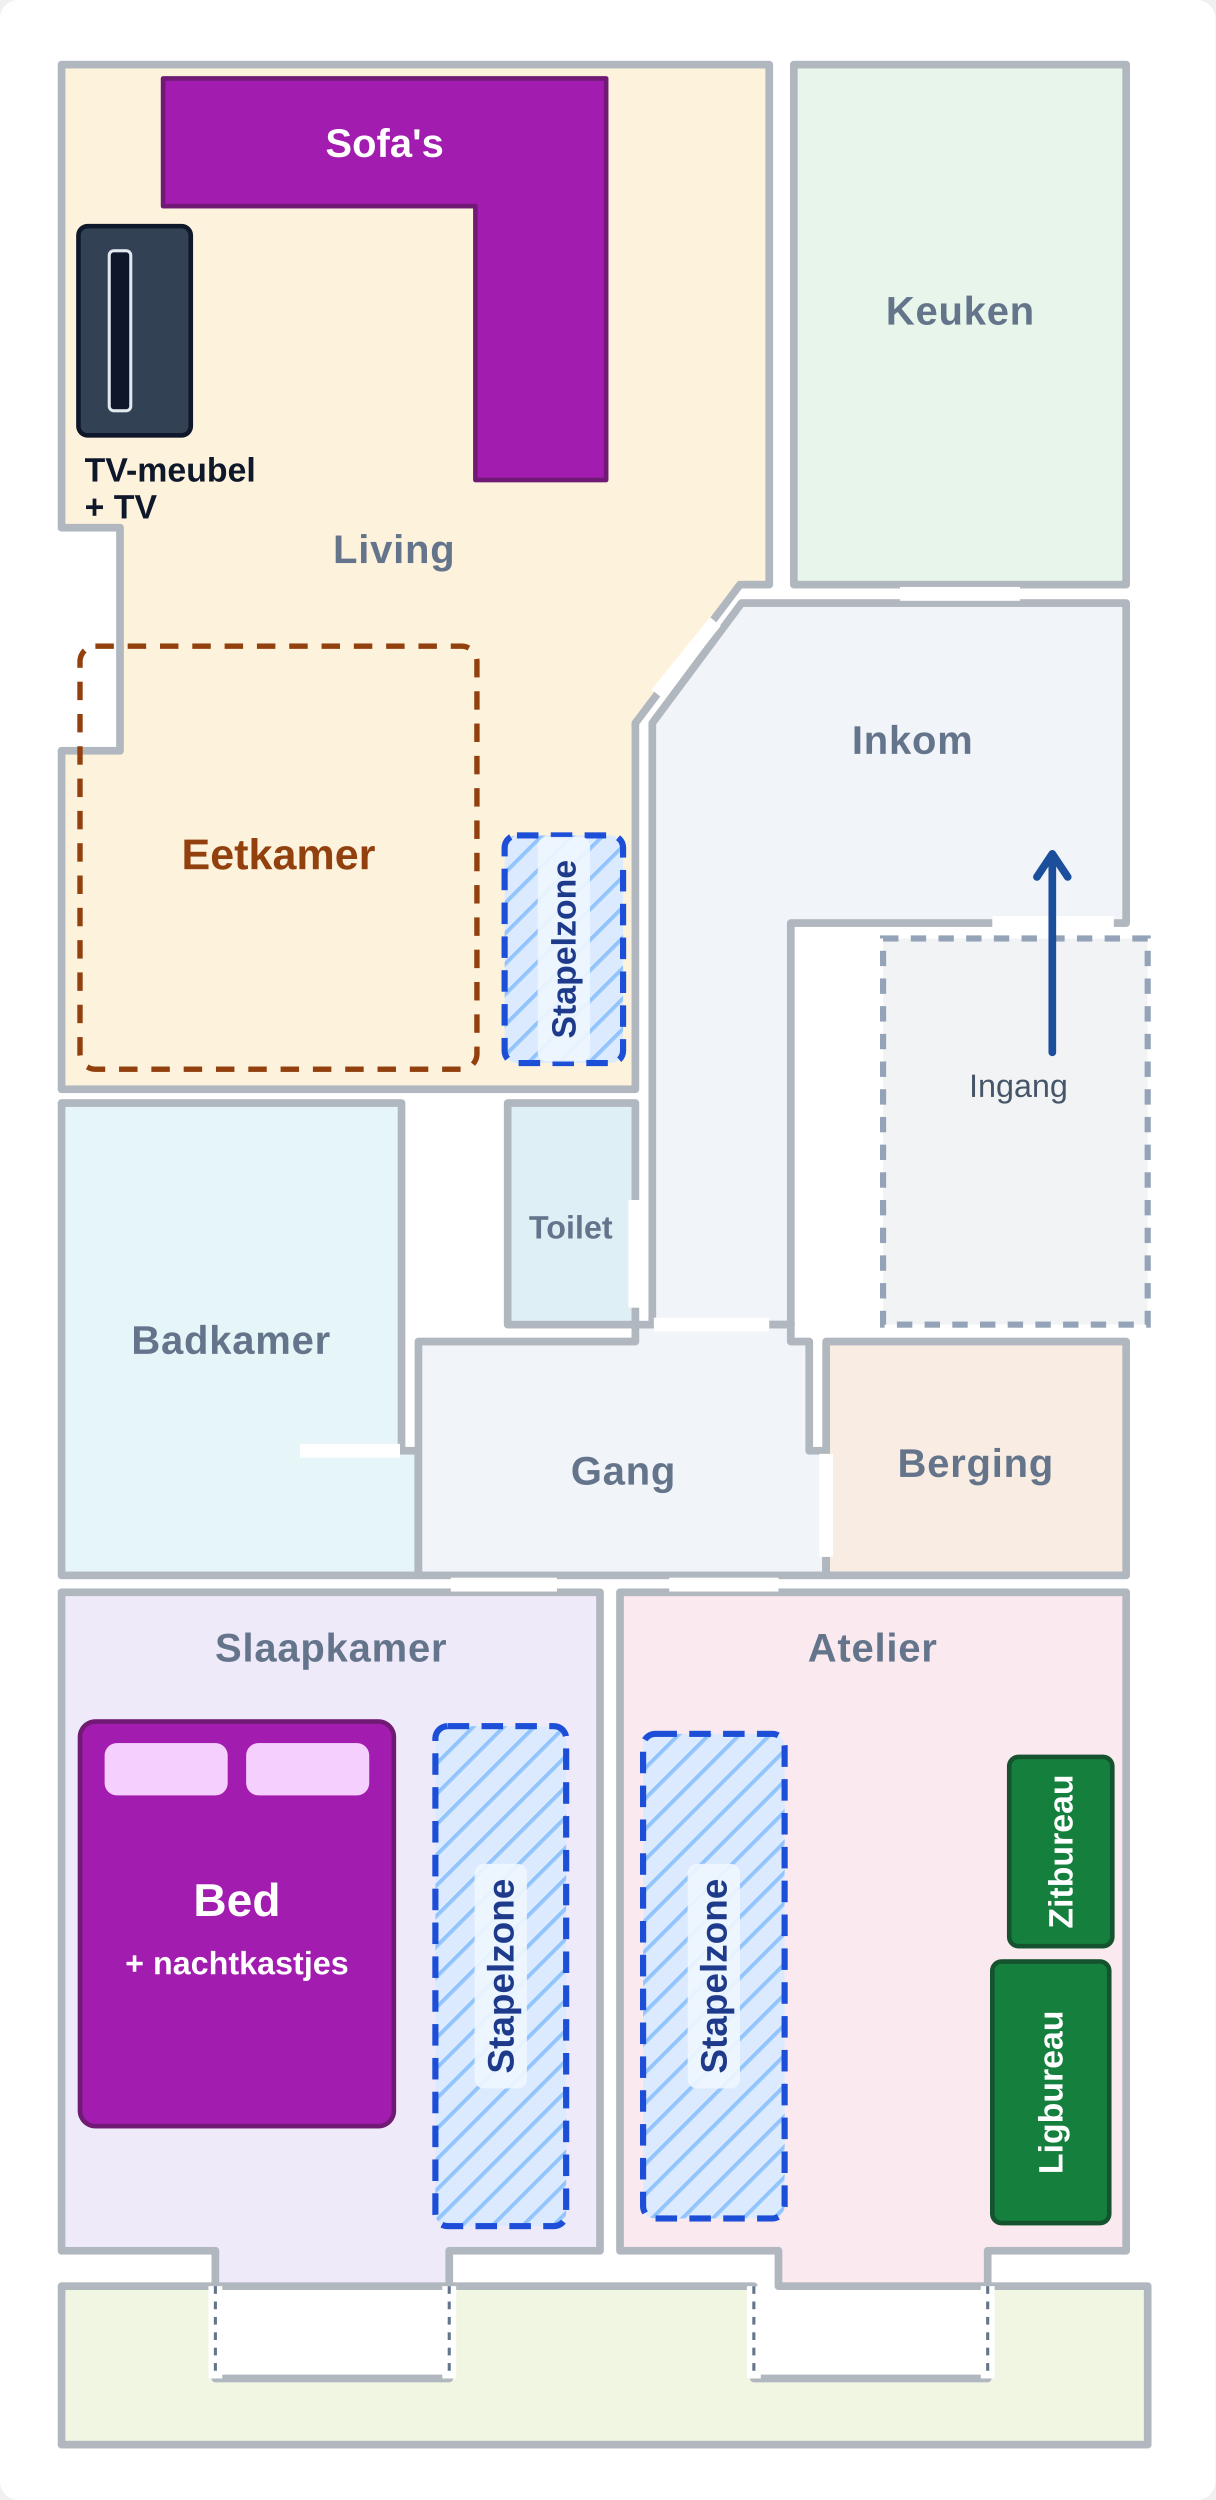
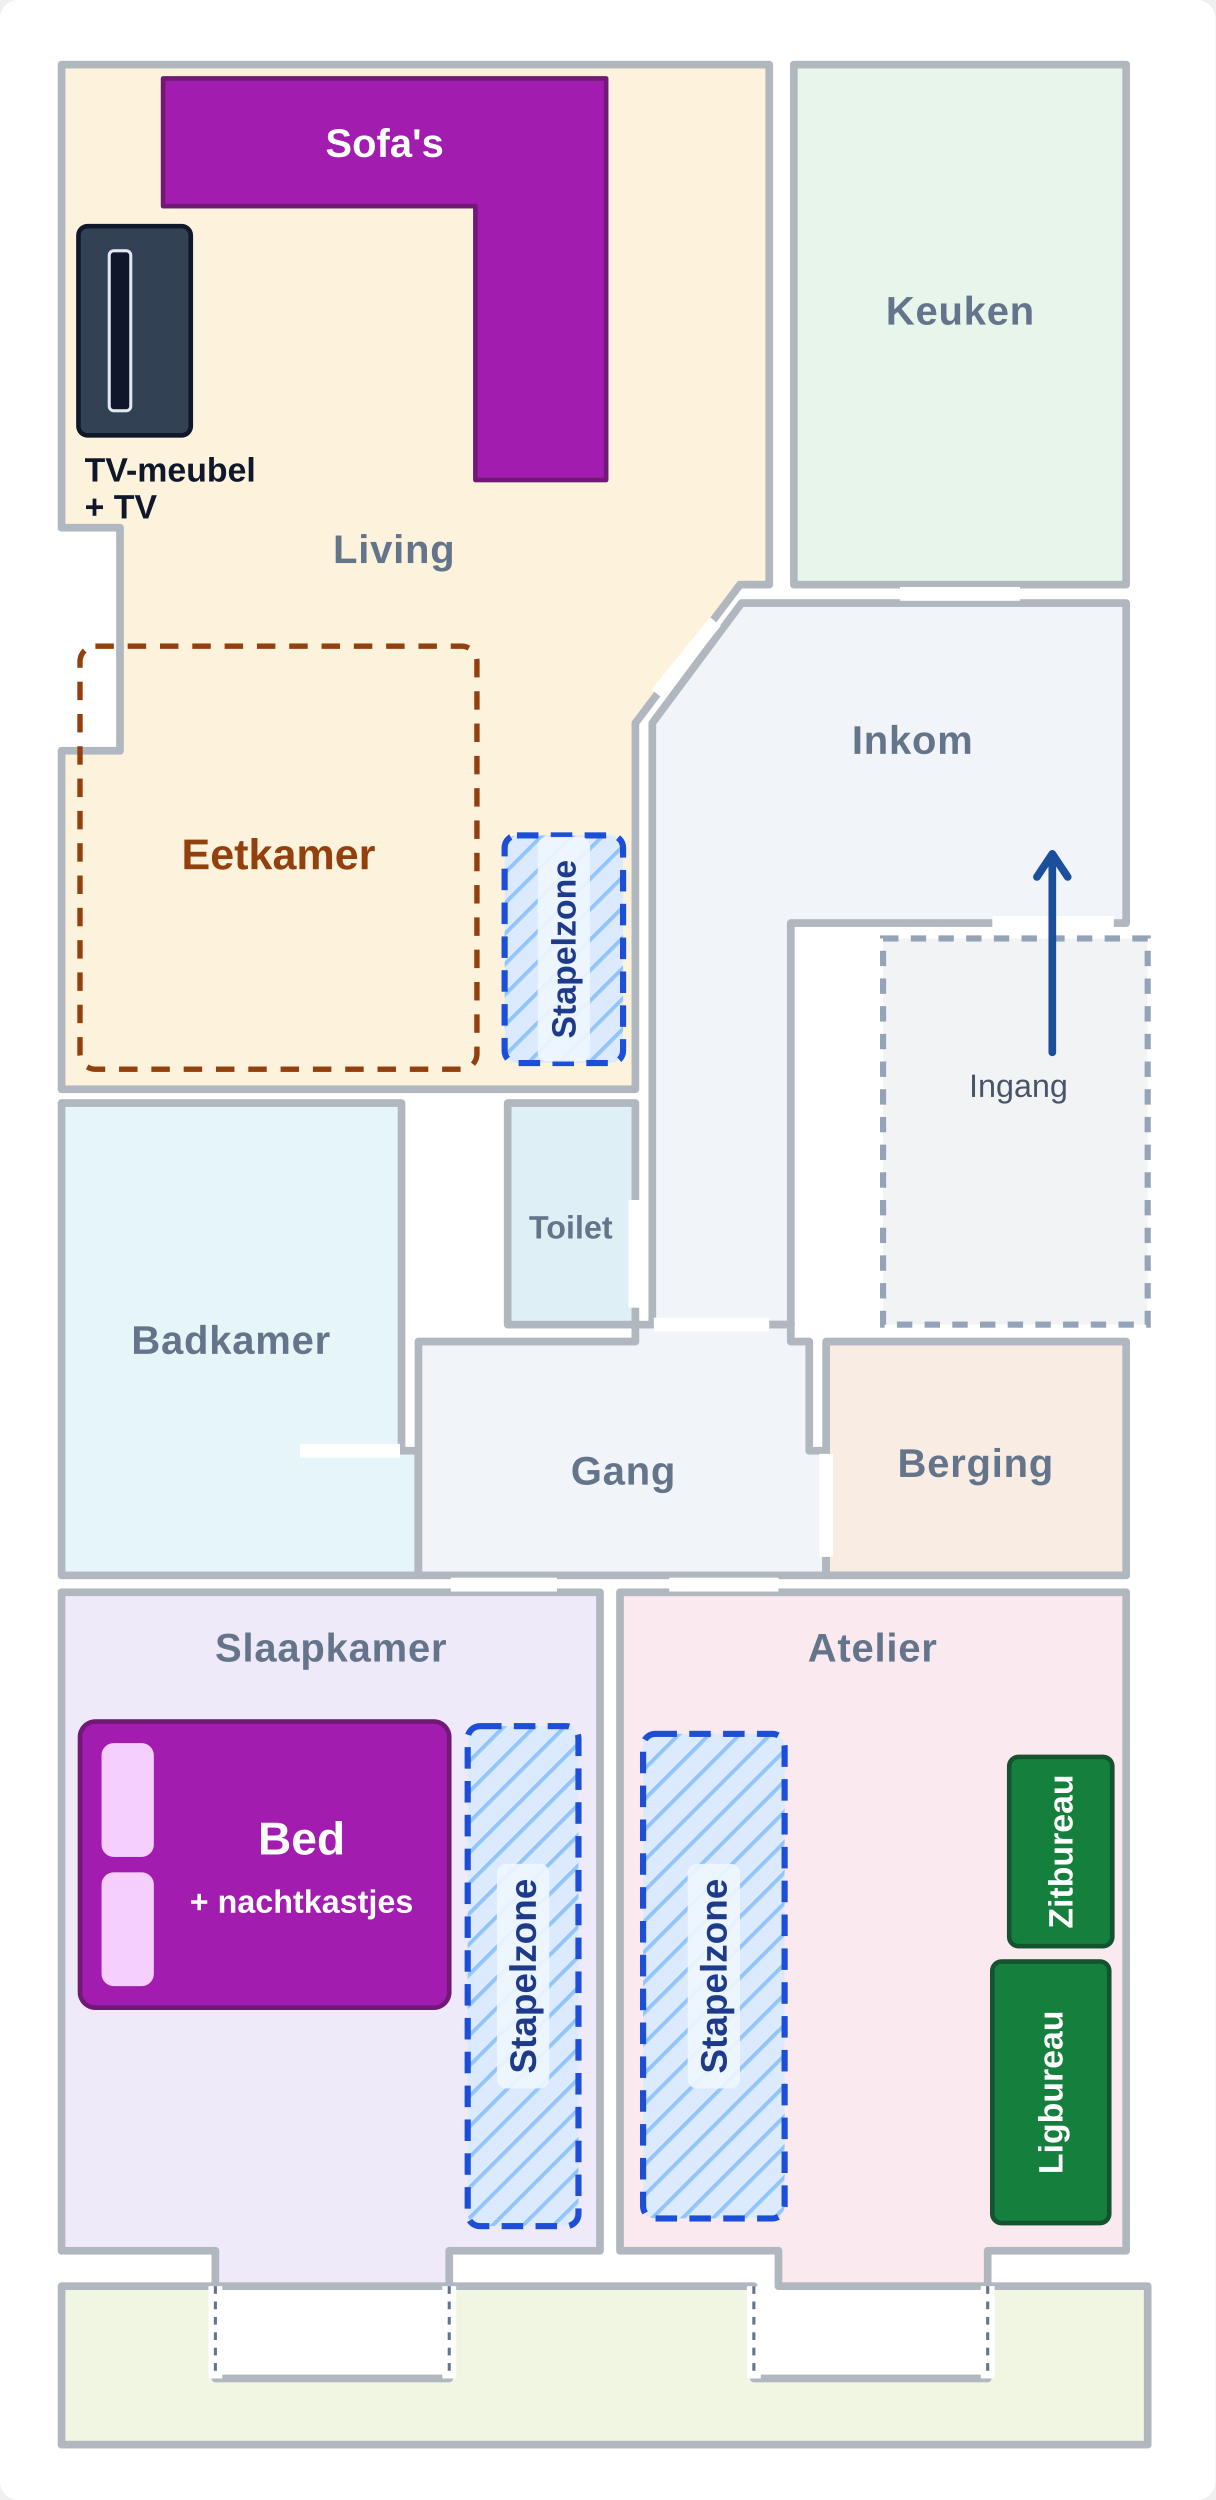
<svg xmlns="http://www.w3.org/2000/svg" viewBox="195 20 790 1625" width="790" height="1625" role="img" aria-labelledby="title desc">
  <rect x="195" y="20" width="790" height="1625" rx="12" fill="#fff" />
  <g id="kamers" opacity=".38">
    <polygon id="living" stroke="#334155" stroke-width="5" stroke-linejoin="round" fill="#f9dfa4" points="235,62 695,62 695,400 676,400 608,490 608,728 235,728 235,508 273,508 273,363 235,363" />
    <polygon id="keuken" stroke="#334155" stroke-width="5" stroke-linejoin="round" fill="#bfe5c8" points="711,62 927,62 927,400 711,400" />
    <polygon id="inkom" stroke="#334155" stroke-width="5" stroke-linejoin="round" fill="#dbe4ef" points="677,412 927,412 927,620 709,620 709,881 619,881 619,490" />
    <polygon id="badkamer" stroke="#334155" stroke-width="5" stroke-linejoin="round" fill="#bde6ed" points="235,737 456,737 456,963 467,963 467,1044 235,1044" />
    <polygon id="toilet" stroke="#334155" stroke-width="5" stroke-linejoin="round" fill="#a8d6e4" points="525,737 608,737 608,881 525,881" />
    <polygon id="gang" stroke="#334155" stroke-width="5" stroke-linejoin="round" fill="#dbe4ef" points="467,892 608,892 608,881 709,881 709,892 721,892 721,963 732,963 732,1044 467,1044" />
    <polygon id="berging" stroke="#334155" stroke-width="5" stroke-linejoin="round" fill="#edcdb6" points="732,892 927,892 927,1044 732,1044" />
    <polygon id="slaapkamer-rechts-straatzicht" stroke="#334155" stroke-width="5" stroke-linejoin="round" fill="#d6c9ee" points="235,1055 585,1055 585,1483 487,1483 487,1506 335,1506 335,1483 235,1483" />
    <polygon id="slaapkamer-links-straatzicht" stroke="#334155" stroke-width="5" stroke-linejoin="round" fill="#f1c4d4" points="598,1055 927,1055 927,1483 837,1483 837,1506 701,1506 701,1483 598,1483" />
    <polygon id="balkon" stroke="#334155" stroke-width="5" stroke-linejoin="round" fill="#d8e8b4" points="235,1506 335,1506 335,1566 487,1566 487,1506 685,1506 685,1566 837,1566 837,1506 941,1506 941,1609 235,1609" />
  </g>
  <polygon id="traphal" fill="#f1f3f5" stroke="#94a3b8" stroke-width="4" stroke-dasharray="10 8" points="769,630 941,630 941,881 769,881" />
  <path stroke="#fff" stroke-width="9" fill="none" d="M622 471 L660 424 M780 406 H858 M840 620 H919 M608 800 V870 M620 881 H695 M390 963 H455 M732 965 V1032 M488 1050 H557 M630 1050 H701 M335 1506 V1566 M487 1506 V1566 M685 1506 V1566 M837 1506 V1566" />
  <path stroke="#64748b" stroke-width="2" stroke-dasharray="5 5" d="M335 1506 V1566 M487 1506 V1566 M685 1506 V1566 M837 1506 V1566" />
  <defs>
    <pattern id="hatch" width="14" height="14" patternUnits="userSpaceOnUse" patternTransform="rotate(45)">
      <rect width="14" height="14" fill="#dbeafe" />
      <line x1="0" y1="0" x2="0" y2="14" stroke="#93c5fd" stroke-width="5" />
    </pattern>
  </defs>
  <g id="kamerlabels">
    <text x="451" y="386" font-family="Arial,Helvetica,sans-serif" text-anchor="middle" fill="#64748b" font-size="26" font-weight="600" letter-spacing=".5">Living</text>
    <text x="819" y="231" font-family="Arial,Helvetica,sans-serif" text-anchor="middle" fill="#64748b" font-size="26" font-weight="600" letter-spacing=".5">Keuken</text>
    <text x="788" y="510" font-family="Arial,Helvetica,sans-serif" text-anchor="middle" fill="#64748b" font-size="26" font-weight="600" letter-spacing=".5">Inkom</text>
    <text x="566" y="825" font-family="Arial,Helvetica,sans-serif" text-anchor="middle" fill="#64748b" font-size="21" font-weight="600">Toilet</text>
    <text x="345" y="900" font-family="Arial,Helvetica,sans-serif" text-anchor="middle" fill="#64748b" font-size="26" font-weight="600" letter-spacing=".5">Badkamer</text>
    <text x="600" y="985" font-family="Arial,Helvetica,sans-serif" text-anchor="middle" fill="#64748b" font-size="26" font-weight="600" letter-spacing=".5">Gang</text>
    <text x="829" y="980" font-family="Arial,Helvetica,sans-serif" text-anchor="middle" fill="#64748b" font-size="26" font-weight="600" letter-spacing=".5">Berging</text>
    <text x="410" y="1100" font-family="Arial,Helvetica,sans-serif" text-anchor="middle" fill="#64748b" font-size="26" font-weight="600" letter-spacing=".5">Slaapkamer</text>
    <text x="762" y="1100" font-family="Arial,Helvetica,sans-serif" text-anchor="middle" fill="#64748b" font-size="26" font-weight="600" letter-spacing=".5">Atelier</text>
  </g>
  <g id="eetkamer">
    <rect x="247" y="440" width="258" height="275" rx="10" fill="none" stroke="#92400e" stroke-width="3.5" stroke-dasharray="12 9" />
    <text x="376" y="585" font-family="Arial,Helvetica,sans-serif" text-anchor="middle" fill="#92400e" font-size="28" font-weight="700">Eetkamer</text>
  </g>
  <g id="meubels" stroke-linejoin="round">
    <polygon points="301,71 589,71 589,332 504,332 504,154 301,154" fill="#a21caf" stroke="#701a75" stroke-width="3" />
    <text x="445" y="113" font-family="Arial,Helvetica,sans-serif" text-anchor="middle" dominant-baseline="central" fill="#fff" font-size="26" font-weight="700">Sofa's</text>
    <rect x="246" y="167" width="73" height="136" rx="6" fill="#334155" stroke="#0f172a" stroke-width="3" />
    <rect x="266" y="183" width="14" height="104" rx="3" fill="#0f172a" stroke="#e2e8f0" stroke-width="2" />
    <text x="250" y="333" font-family="Arial,Helvetica,sans-serif" fill="#0f172a" font-size="22" font-weight="700">TV-meubel</text>
    <text x="250" y="357" font-family="Arial,Helvetica,sans-serif" fill="#0f172a" font-size="22" font-weight="700">+ TV</text>
    <rect x="523" y="563" width="77" height="148" rx="8" fill="url(#hatch)" stroke="#1d4ed8" stroke-width="4" stroke-dasharray="14 8" />
    <rect x="544.5" y="564.0" width="34" height="146" rx="6" fill="#eff6ff" fill-opacity=".92" />
    <text x="561.5" y="637.0" transform="rotate(-90 561.5 637.0)" font-family="Arial,Helvetica,sans-serif" text-anchor="middle" dominant-baseline="central" fill="#1e3a8a" font-size="22" font-weight="700">Stapelzone</text>
-     <rect x="478" y="1142" width="85" height="325" rx="8" fill="url(#hatch)" stroke="#1d4ed8" stroke-width="4" stroke-dasharray="14 8" />
-     <rect x="503.5" y="1231.5" width="34" height="146" rx="6" fill="#eff6ff" fill-opacity=".92" />
-     <text x="520.5" y="1304.5" transform="rotate(-90 520.5 1304.5)" font-family="Arial,Helvetica,sans-serif" text-anchor="middle" dominant-baseline="central" fill="#1e3a8a" font-size="24" font-weight="700">Stapelzone</text>
+     <rect x="499" y="1142" width="72" height="325" rx="8" fill="url(#hatch)" stroke="#1d4ed8" stroke-width="4" stroke-dasharray="14 8" />
+     <rect x="518" y="1231.5" width="34" height="146" rx="6" fill="#eff6ff" fill-opacity=".92" />
+     <text x="535" y="1304.5" transform="rotate(-90 535 1304.5)" font-family="Arial,Helvetica,sans-serif" text-anchor="middle" dominant-baseline="central" fill="#1e3a8a" font-size="24" font-weight="700">Stapelzone</text>
    <rect x="613" y="1147" width="92" height="315" rx="8" fill="url(#hatch)" stroke="#1d4ed8" stroke-width="4" stroke-dasharray="14 8" />
    <rect x="642.0" y="1231.5" width="34" height="146" rx="6" fill="#eff6ff" fill-opacity=".92" />
    <text x="659.0" y="1304.5" transform="rotate(-90 659.0 1304.5)" font-family="Arial,Helvetica,sans-serif" text-anchor="middle" dominant-baseline="central" fill="#1e3a8a" font-size="24" font-weight="700">Stapelzone</text>
-     <rect x="247" y="1139" width="204" height="263" rx="10" fill="#a21caf" stroke="#701a75" stroke-width="3" />
-     <rect x="263" y="1153" width="80" height="34" rx="8" fill="#f5d0fe" />
-     <rect x="355" y="1153" width="80" height="34" rx="8" fill="#f5d0fe" />
-     <text x="349" y="1255" font-family="Arial,Helvetica,sans-serif" text-anchor="middle" dominant-baseline="central" fill="#fff" font-size="30" font-weight="700">Bed</text>
-     <text x="349" y="1296" font-family="Arial,Helvetica,sans-serif" text-anchor="middle" dominant-baseline="central" fill="#fff" font-size="21" font-weight="600">+ nachtkastjes</text>
+     <rect x="247" y="1139" width="240" height="186" rx="10" fill="#a21caf" stroke="#701a75" stroke-width="3" />
+     <rect x="261" y="1153" width="34" height="74" rx="8" fill="#f5d0fe" />
+     <rect x="261" y="1237" width="34" height="74" rx="8" fill="#f5d0fe" />
+     <text x="391" y="1215" font-family="Arial,Helvetica,sans-serif" text-anchor="middle" dominant-baseline="central" fill="#fff" font-size="30" font-weight="700">Bed</text>
+     <text x="391" y="1256" font-family="Arial,Helvetica,sans-serif" text-anchor="middle" dominant-baseline="central" fill="#fff" font-size="21" font-weight="600">+ nachtkastjes</text>
    <rect x="851" y="1162" width="67" height="123" rx="6" fill="#15803d" stroke="#14532d" stroke-width="3" />
    <text x="884.5" y="1223.5" transform="rotate(-90 884.5 1223.5)" font-family="Arial,Helvetica,sans-serif" text-anchor="middle" dominant-baseline="central" fill="#fff" font-size="22" font-weight="700">Zitbureau</text>
    <rect x="840" y="1295" width="76" height="170" rx="6" fill="#15803d" stroke="#14532d" stroke-width="3" />
    <text x="878" y="1380" transform="rotate(-90 878 1380)" font-family="Arial,Helvetica,sans-serif" text-anchor="middle" dominant-baseline="central" fill="#fff" font-size="22" font-weight="700">Ligbureau</text>
  </g>
  <path d="M879 704 V577 M869 590 L879 575 L889 590" fill="none" stroke="#1b4f9c" stroke-width="5" stroke-linecap="round" stroke-linejoin="round" />
  <text x="857" y="733" font-family="Arial,Helvetica,sans-serif" fill="#475569" text-anchor="middle" font-size="21">Ingang</text>
</svg>
